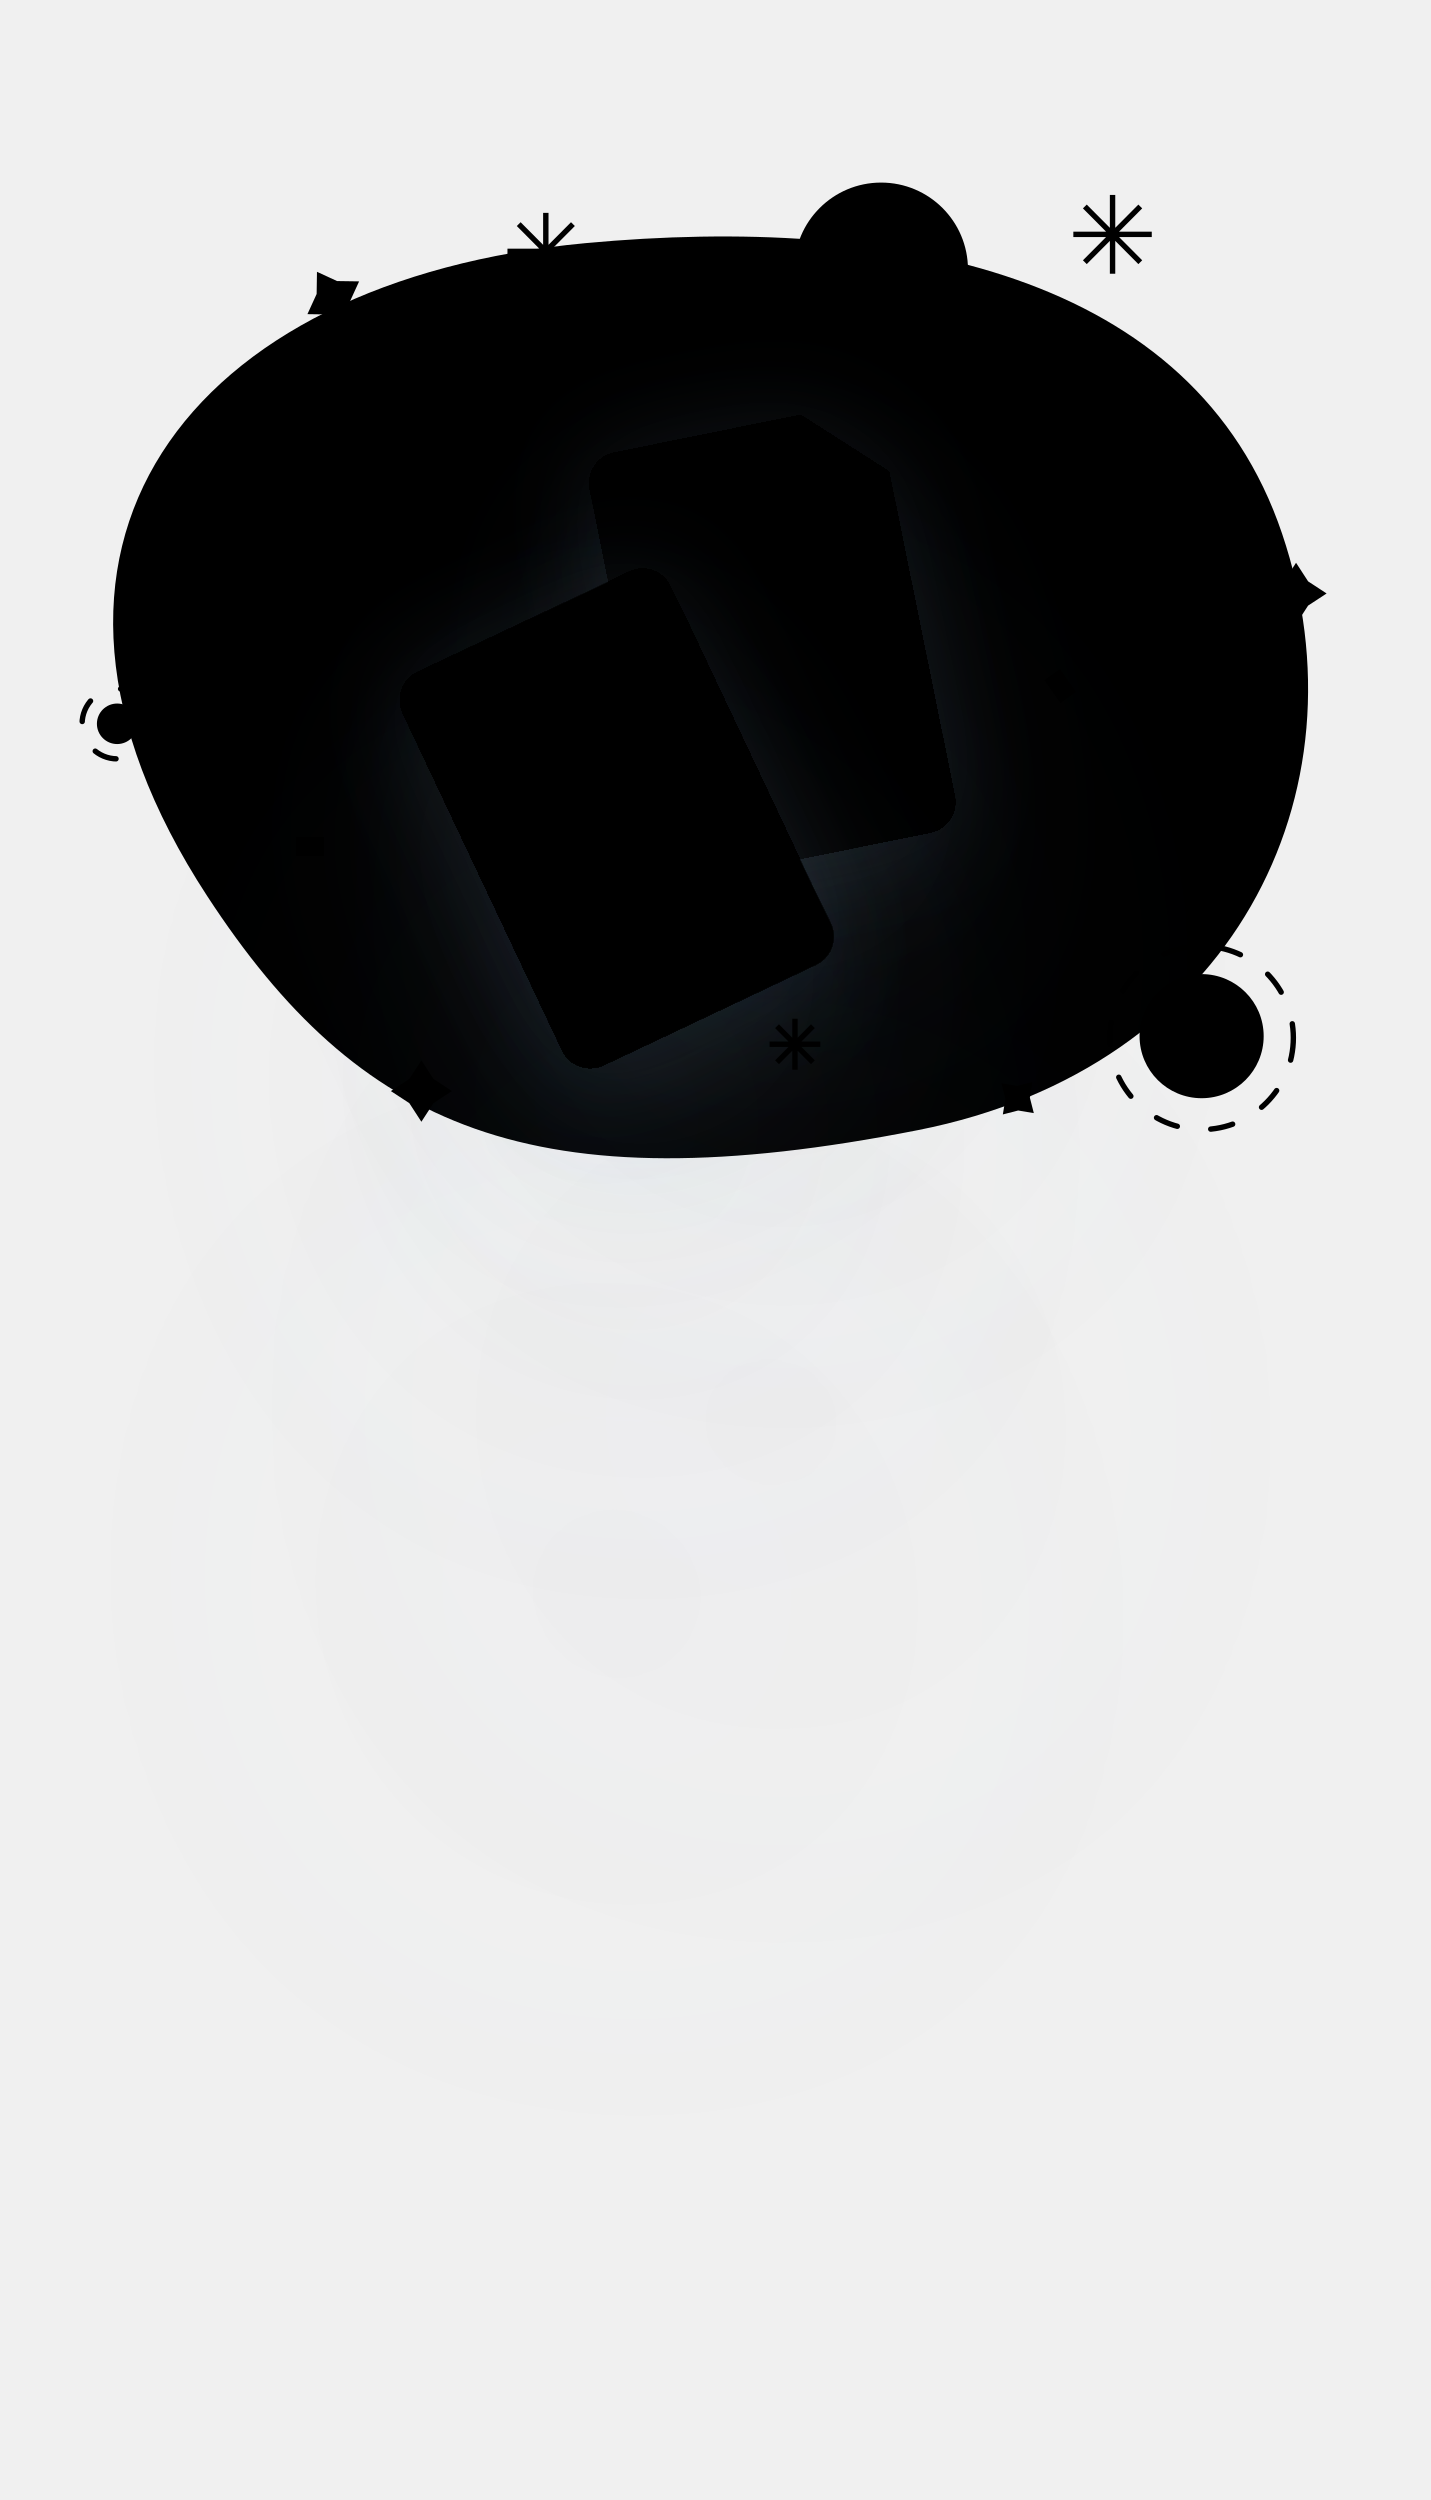
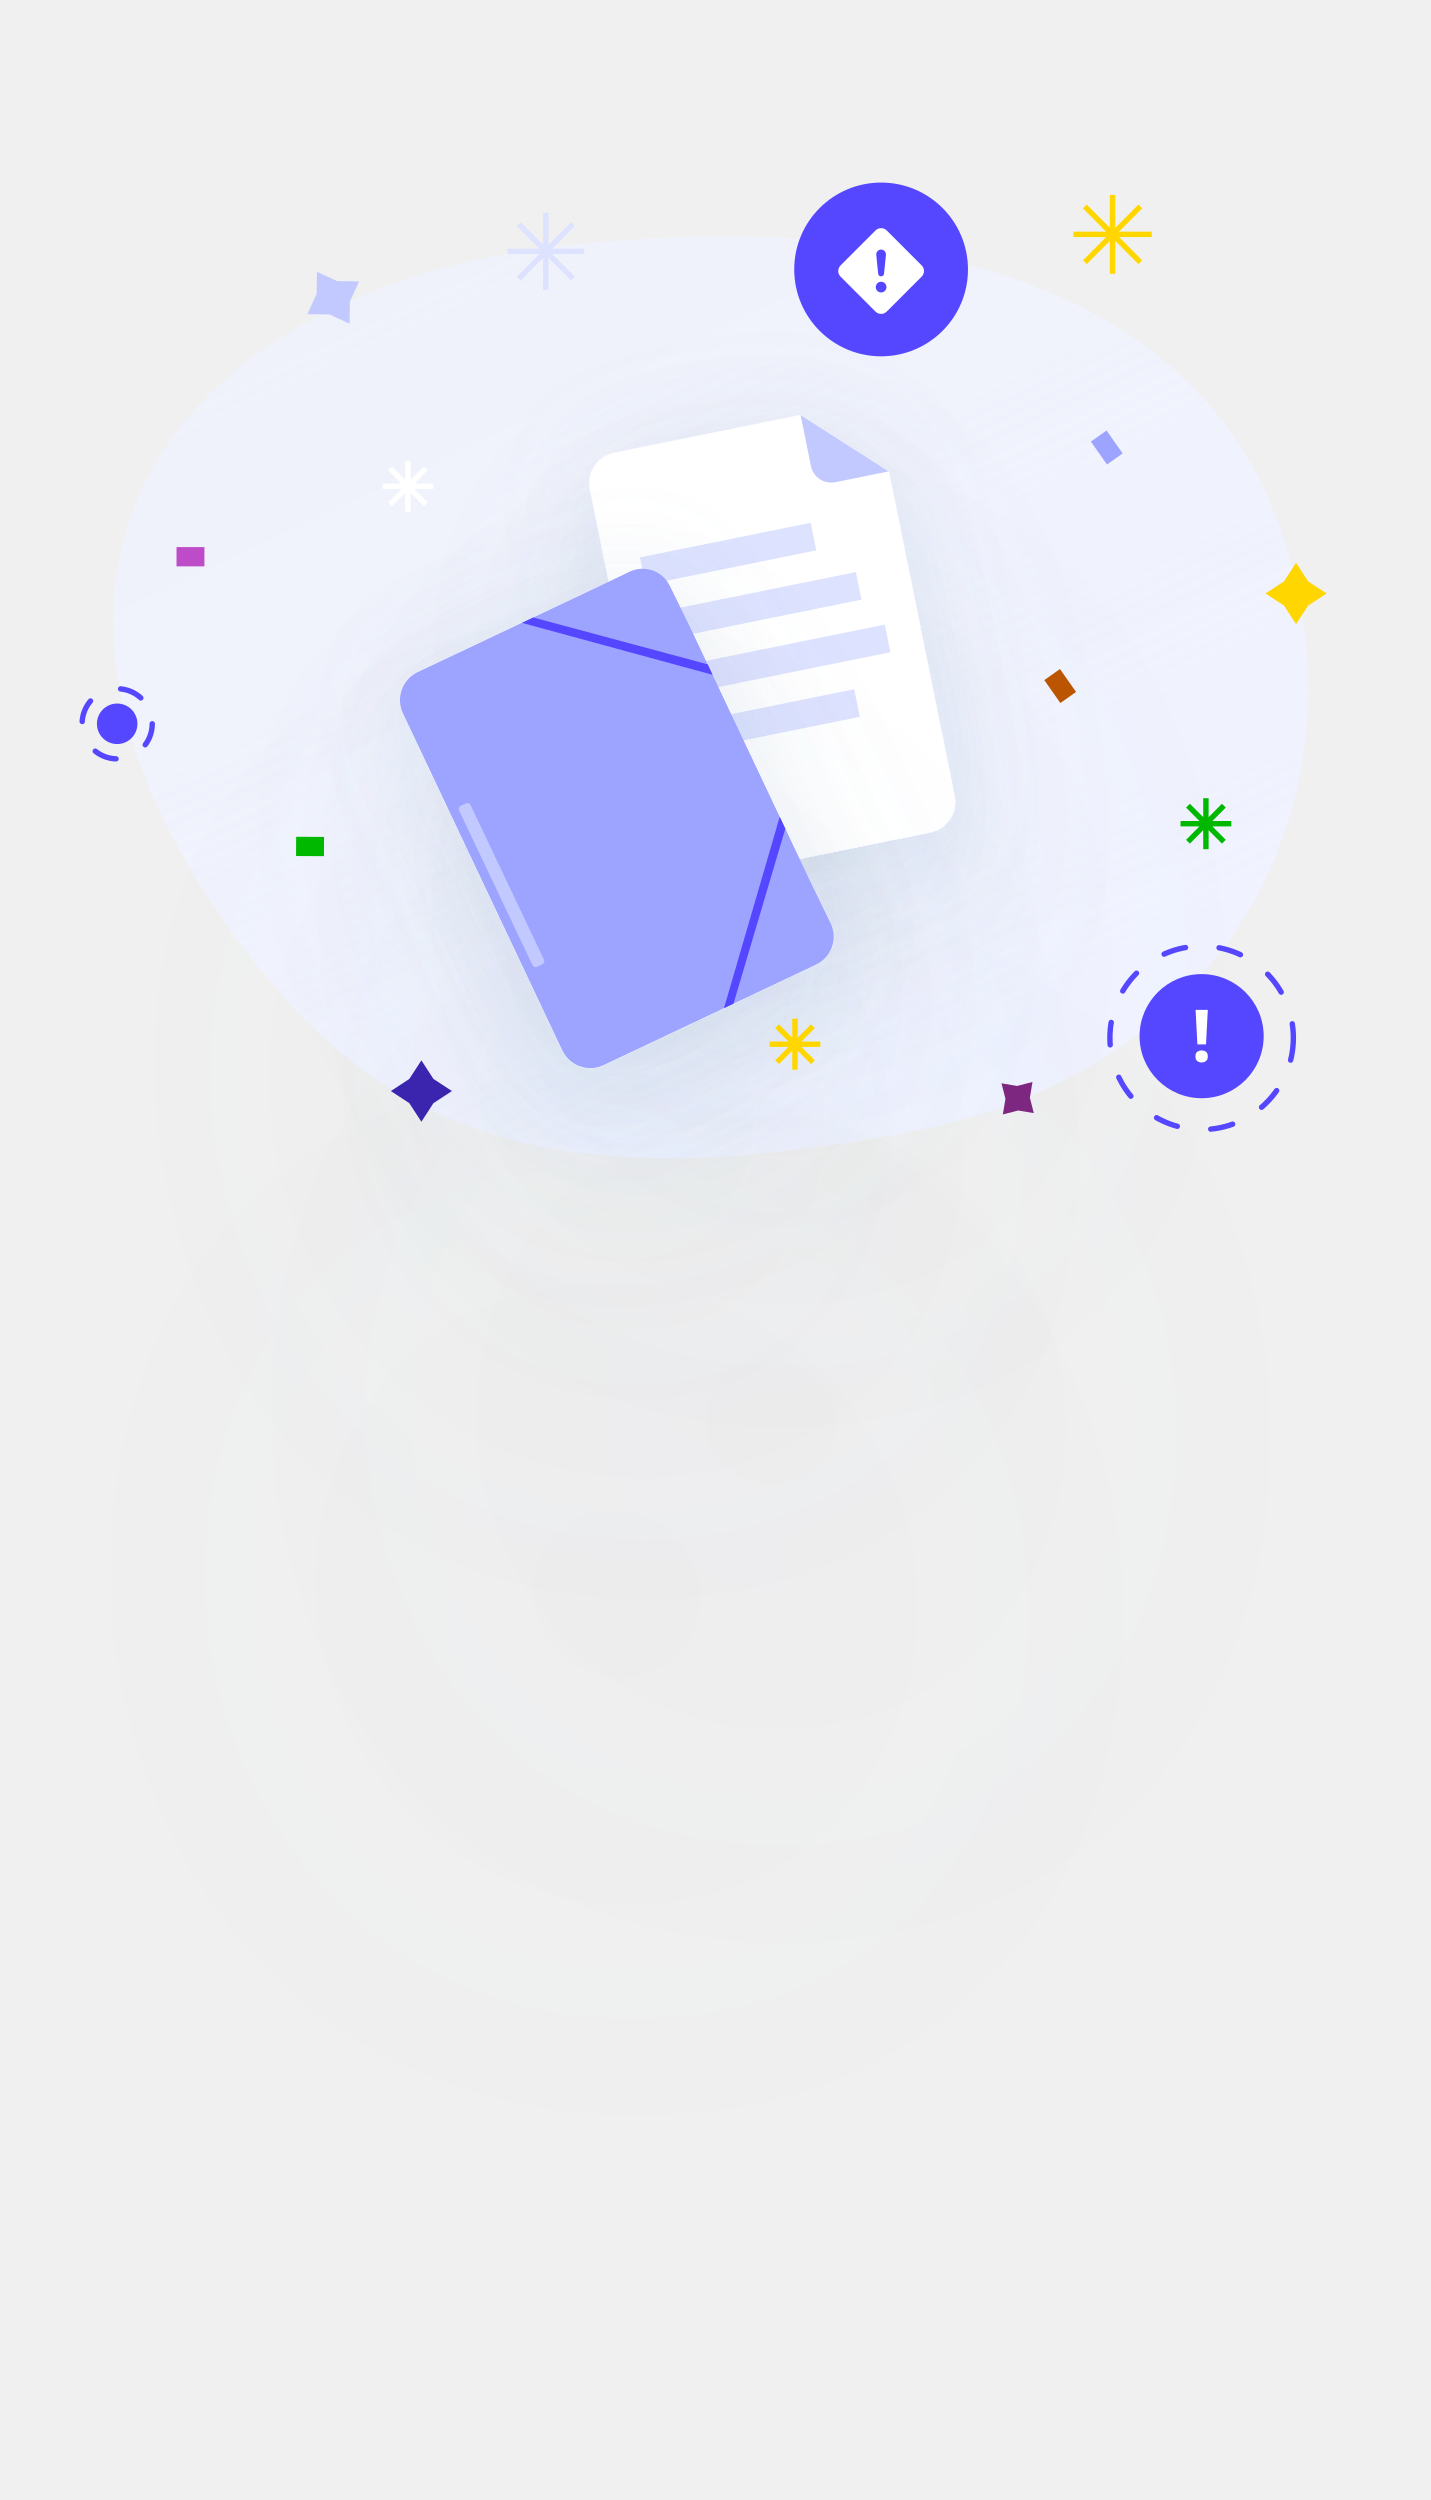
<svg xmlns="http://www.w3.org/2000/svg" fill="none" viewBox="0 0 356 622">
-   <path fill="currentColor" d="M318.971 132.741c-21.887-64.827-96.33-79.42-173.316-72.245-98.702 9.2-150.84 75.618-94.056 162.515 37.701 57.693 80.845 77.072 176.806 58.161 78.098-15.391 112.453-83.604 90.566-148.431Z" />
+   <path fill="url(#a)" d="M318.971 132.741c-21.887-64.827-96.33-79.42-173.316-72.245-98.702 9.2-150.84 75.618-94.056 162.515 37.701 57.693 80.845 77.072 176.806 58.161 78.098-15.391 112.453-83.604 90.566-148.431Z" />
  <g filter="url(#b)">
-     <path fill="currentColor" d="M146.791 121.751a7.717 7.717 0 0 1 6.032-9.096l46.45-9.411 8.952 8.652 12.918 5.396 16.35 80.704a7.718 7.718 0 0 1-6.031 9.097l-57.16 11.58a7.717 7.717 0 0 1-9.096-6.031l-18.415-90.891Z" />
-     <path fill="currentColor" d="m159.219 138.676 42.486-8.608 1.39 6.865-42.485 8.608zM162.047 152.637l50.893-10.31 1.39 6.864-50.892 10.31zM164.875 166.598l55.264-11.197 1.391 6.865-55.264 11.197zM167.704 180.559l44.82-9.08 1.391 6.864-44.82 9.08z" />
-     <path fill="currentColor" d="m199.195 103.286 2.566 12.664a5.145 5.145 0 0 0 6.064 4.021l13.265-2.687-21.895-13.998Z" />
+     <path fill="#fff" d="M146.791 121.751a7.717 7.717 0 0 1 6.032-9.096l46.45-9.411 8.952 8.652 12.918 5.396 16.35 80.704a7.718 7.718 0 0 1-6.031 9.097l-57.16 11.58a7.717 7.717 0 0 1-9.096-6.031l-18.415-90.891Z" />
+     <path fill="#DDE2FF" d="m159.219 138.676 42.486-8.608 1.39 6.865-42.485 8.608zM162.047 152.637l50.893-10.31 1.39 6.864-50.892 10.31zM164.875 166.598l55.264-11.197 1.391 6.865-55.264 11.197zM167.704 180.559l44.82-9.08 1.391 6.864-44.82 9.08z" />
+     <path fill="#C2C9FF" d="m199.195 103.286 2.566 12.664a5.145 5.145 0 0 0 6.064 4.021l13.265-2.687-21.895-13.998Z" />
  </g>
  <g filter="url(#c)">
-     <path fill="currentColor" d="M100.256 177.481a7.717 7.717 0 0 1 3.679-10.275l42.846-20.257 9.845-4.716a7.524 7.524 0 0 1 10 3.463l4.752 9.657 30.541 64.599 4.721 9.7a7.717 7.717 0 0 1-3.631 10.349l-9.415 4.468-43.424 20.53a7.718 7.718 0 0 1-10.276-3.678l-39.638-83.84Z" />
-     <path fill="currentColor" d="m132.665 153.63 43.406 11.657 1.229 2.605-47.455-12.927 2.82-1.335ZM182.493 249.712l12.898-43.536-1.394-2.96-13.867 47.614 2.363-1.118Z" />
-     <rect width="3.155" height="44.31" x="113.85" y="200.868" fill="currentColor" rx=".836" transform="rotate(-25.393 113.85 200.868)" />
+     <path fill="#9CA4FF" d="M100.256 177.481a7.717 7.717 0 0 1 3.679-10.275l42.846-20.257 9.845-4.716a7.524 7.524 0 0 1 10 3.463l4.752 9.657 30.541 64.599 4.721 9.7a7.717 7.717 0 0 1-3.631 10.349l-9.415 4.468-43.424 20.53a7.718 7.718 0 0 1-10.276-3.678l-39.638-83.84Z" />
+     <path fill="#5546FF" d="m132.665 153.63 43.406 11.657 1.229 2.605-47.455-12.927 2.82-1.335ZM182.493 249.712l12.898-43.536-1.394-2.96-13.867 47.614 2.363-1.118Z" />
+     <rect width="3.155" height="44.31" x="113.85" y="200.868" fill="#C2C9FF" rx=".836" transform="rotate(-25.393 113.85 200.868)" />
  </g>
-   <path stroke="currentColor" stroke-linecap="square" stroke-width="1.343" d="M300.031 199.26v11.342M305.674 204.933h-11.287M304.021 208.943l-7.98-8.02M296.04 208.943l7.981-8.02" />
-   <circle cx="298.964" cy="258.213" r="22.823" stroke="currentColor" stroke-dasharray="5.6 8.39" stroke-linecap="round" stroke-width="1.343" />
-   <circle cx="219.218" cy="67.038" r="21.614" fill="currentColor" />
-   <path fill="currentColor" d="M220.618 57.342a1.98 1.98 0 0 0-2.799 0l-8.689 8.689a1.98 1.98 0 0 0 0 2.798l8.689 8.69a1.98 1.98 0 0 0 2.799 0l8.689-8.69a1.979 1.979 0 0 0 0-2.798l-8.689-8.69Zm-1.399 4.754c.714 0 1.271.617 1.2 1.327l-.467 4.677a.737.737 0 0 1-1.466 0l-.468-4.677a1.207 1.207 0 0 1 1.201-1.327Zm.002 8a1.333 1.333 0 1 1 0 2.668 1.333 1.333 0 0 1 0-2.667Z" />
-   <circle cx="298.963" cy="257.797" r="15.439" fill="currentColor" />
-   <path fill="currentColor" d="M300.054 259.84h-2.145l-.448-8.587h3.041l-.448 8.587Zm-2.628 3.006c0-.551.149-.937.448-1.16.305-.223.671-.334 1.099-.334.416 0 .773.111 1.072.334.305.223.457.609.457 1.16 0 .528-.152.908-.457 1.143a1.686 1.686 0 0 1-1.072.351c-.428 0-.794-.117-1.099-.351-.299-.235-.448-.615-.448-1.143Z" />
-   <path fill="currentColor" d="m101.84 268.438 3-4.624 2.999 4.624 4.602 3.015-4.602 3.014-2.999 4.625-3-4.625-4.602-3.014 4.602-3.015Z" />
-   <circle cx="29.151" cy="180.08" r="8.726" stroke="currentColor" stroke-dasharray="5.6 8.39" stroke-linecap="round" stroke-width="1.343" />
-   <path fill="currentColor" d="m319.458 144.643 3-4.624 3 4.624 4.601 3.014-4.601 3.015-3 4.624-3-4.624-4.602-3.015 4.602-3.014Z" />
-   <path fill="currentColor" d="m78.78 73.143.082-5.52 4.992 2.303 5.493.083-2.292 5.017-.083 5.52-4.992-2.304-5.492-.083 2.292-5.016Z" />
-   <path fill="currentColor" d="m253.062 270.18 3.818-.982-.646 3.907.977 3.837-3.888-.65-3.818.982.647-3.907-.977-3.836 3.887.649Z" />
-   <path fill="currentColor" d="M43.918 136.118h6.943v4.79h-6.943z" />
-   <path fill="currentColor" d="m275.312 107.106 4 5.703-3.897 2.76-4-5.703z" />
-   <path fill="currentColor" d="m263.718 166.452 4 5.703-3.897 2.76-4-5.703z" />
-   <path stroke="currentColor" stroke-linecap="square" stroke-width="1.343" d="M135.799 53.626v17.828M144.669 62.54h-17.741M142.073 68.843l-12.545-12.607M129.526 68.843l12.545-12.607" />
-   <path stroke="currentColor" stroke-linecap="square" stroke-width="1.343" d="M197.786 254.13v11.342M203.429 259.804h-11.287M201.776 263.814l-7.981-8.02M193.795 263.814l7.981-8.02M276.805 49.17v18.26M285.888 58.303h-18.17M283.229 64.76 270.381 51.85M270.38 64.76l12.848-12.911" />
-   <path stroke="currentColor" stroke-linecap="square" stroke-width="1.343" d="M101.494 115.321v11.343M107.137 120.995H95.85M105.484 125.005l-7.98-8.02M97.503 125.006l7.981-8.02" />
-   <path fill="currentColor" d="m73.683 208.188 6.943.036-.025 4.79-6.943-.036z" />
-   <circle cx="29.151" cy="180.081" r="5.041" fill="currentColor" />
+   <path stroke="#00B800" stroke-linecap="square" stroke-width="1.343" d="M300.031 199.26v11.342M305.674 204.933h-11.287M304.021 208.943l-7.98-8.02M296.04 208.943l7.981-8.02" />
+   <circle cx="298.964" cy="258.213" r="22.823" stroke="#5546FF" stroke-dasharray="5.6 8.39" stroke-linecap="round" stroke-width="1.343" />
+   <circle cx="219.218" cy="67.038" r="21.614" fill="#5546FF" />
+   <path fill="#fff" d="M220.618 57.342a1.98 1.98 0 0 0-2.799 0l-8.689 8.689a1.98 1.98 0 0 0 0 2.798l8.689 8.69a1.98 1.98 0 0 0 2.799 0l8.689-8.69a1.979 1.979 0 0 0 0-2.798l-8.689-8.69Zm-1.399 4.754c.714 0 1.271.617 1.2 1.327l-.467 4.677a.737.737 0 0 1-1.466 0l-.468-4.677a1.207 1.207 0 0 1 1.201-1.327Zm.002 8a1.333 1.333 0 1 1 0 2.668 1.333 1.333 0 0 1 0-2.667Z" />
+   <circle cx="298.963" cy="257.797" r="15.439" fill="#5546FF" />
+   <path fill="#fff" d="M300.054 259.84h-2.145l-.448-8.587h3.041l-.448 8.587Zm-2.628 3.006c0-.551.149-.937.448-1.16.305-.223.671-.334 1.099-.334.416 0 .773.111 1.072.334.305.223.457.609.457 1.16 0 .528-.152.908-.457 1.143a1.686 1.686 0 0 1-1.072.351c-.428 0-.794-.117-1.099-.351-.299-.235-.448-.615-.448-1.143Z" />
+   <path fill="#3B25AE" d="m101.84 268.438 3-4.624 2.999 4.624 4.602 3.015-4.602 3.014-2.999 4.625-3-4.625-4.602-3.014 4.602-3.015Z" />
+   <circle cx="29.151" cy="180.08" r="8.726" stroke="#5546FF" stroke-dasharray="5.6 8.39" stroke-linecap="round" stroke-width="1.343" />
+   <path fill="#FFD600" d="m319.458 144.643 3-4.624 3 4.624 4.601 3.014-4.601 3.015-3 4.624-3-4.624-4.602-3.015 4.602-3.014Z" />
+   <path fill="#C2C9FF" d="m78.78 73.143.082-5.52 4.992 2.303 5.493.083-2.292 5.017-.083 5.52-4.992-2.304-5.492-.083 2.292-5.016Z" />
+   <path fill="#7D2781" d="m253.062 270.18 3.818-.982-.646 3.907.977 3.837-3.888-.65-3.818.982.647-3.907-.977-3.836 3.887.649Z" />
+   <path fill="#BE4BC8" d="M43.918 136.118h6.943v4.79h-6.943z" />
+   <path fill="#9CA4FF" d="m275.312 107.106 4 5.703-3.897 2.76-4-5.703z" />
+   <path fill="#BB5502" d="m263.718 166.452 4 5.703-3.897 2.76-4-5.703z" />
+   <path stroke="#DDE2FF" stroke-linecap="square" stroke-width="1.343" d="M135.799 53.626v17.828M144.669 62.54h-17.741M142.073 68.843l-12.545-12.607M129.526 68.843l12.545-12.607" />
+   <path stroke="#FFD600" stroke-linecap="square" stroke-width="1.343" d="M197.786 254.13v11.342M203.429 259.804h-11.287M201.776 263.814l-7.981-8.02M193.795 263.814l7.981-8.02M276.805 49.17v18.26M285.888 58.303h-18.17M283.229 64.76 270.381 51.85M270.38 64.76l12.848-12.911" />
+   <path stroke="#fff" stroke-linecap="square" stroke-width="1.343" d="M101.494 115.321v11.343M107.137 120.995H95.85M105.484 125.005l-7.98-8.02M97.503 125.006l7.981-8.02" />
+   <path fill="#00B800" d="m73.683 208.188 6.943.036-.025 4.79-6.943-.036z" />
+   <circle cx="29.151" cy="180.081" r="5.041" fill="#5546FF" />
  <defs>
    <filter id="b" width="476.738" height="525.417" x="-46.227" y="79.136" color-interpolation-filters="sRGB" filterUnits="userSpaceOnUse">
      <feFlood flood-opacity="0" result="BackgroundImageFix" />
      <feColorMatrix in="SourceAlpha" result="hardAlpha" values="0 0 0 0 0 0 0 0 0 0 0 0 0 0 0 0 0 0 127 0" />
      <feOffset dy="192.863" />
      <feGaussianBlur stdDeviation="96.431" />
      <feComposite in2="hardAlpha" operator="out" />
      <feColorMatrix values="0 0 0 0 0.439 0 0 0 0 0.565 0 0 0 0 0.69 0 0 0 0.04 0" />
      <feBlend in2="BackgroundImageFix" result="effect1_dropShadow_3569_2571" />
      <feColorMatrix in="SourceAlpha" result="hardAlpha" values="0 0 0 0 0 0 0 0 0 0 0 0 0 0 0 0 0 0 127 0" />
      <feOffset dy="72.323" />
      <feGaussianBlur stdDeviation="48.216" />
      <feComposite in2="hardAlpha" operator="out" />
      <feColorMatrix values="0 0 0 0 0.439 0 0 0 0 0.565 0 0 0 0 0.69 0 0 0 0.05 0" />
      <feBlend in2="effect1_dropShadow_3569_2571" result="effect2_dropShadow_3569_2571" />
      <feColorMatrix in="SourceAlpha" result="hardAlpha" values="0 0 0 0 0 0 0 0 0 0 0 0 0 0 0 0 0 0 127 0" />
      <feOffset dy="24.108" />
      <feGaussianBlur stdDeviation="24.108" />
      <feComposite in2="hardAlpha" operator="out" />
      <feColorMatrix values="0 0 0 0 0.439 0 0 0 0 0.565 0 0 0 0 0.69 0 0 0 0.08 0" />
      <feBlend in2="effect2_dropShadow_3569_2571" result="effect3_dropShadow_3569_2571" />
      <feColorMatrix in="SourceAlpha" result="hardAlpha" values="0 0 0 0 0 0 0 0 0 0 0 0 0 0 0 0 0 0 127 0" />
      <feOffset dy="12.054" />
      <feGaussianBlur stdDeviation="12.054" />
      <feComposite in2="hardAlpha" operator="out" />
      <feColorMatrix values="0 0 0 0 0.439 0 0 0 0 0.565 0 0 0 0 0.69 0 0 0 0.05 0" />
      <feBlend in2="effect3_dropShadow_3569_2571" result="effect4_dropShadow_3569_2571" />
      <feColorMatrix in="SourceAlpha" result="hardAlpha" values="0 0 0 0 0 0 0 0 0 0 0 0 0 0 0 0 0 0 127 0" />
      <feOffset />
      <feGaussianBlur stdDeviation="12.054" />
      <feComposite in2="hardAlpha" operator="out" />
      <feColorMatrix values="0 0 0 0 0.439 0 0 0 0 0.565 0 0 0 0 0.69 0 0 0 0.1 0" />
      <feBlend in2="effect4_dropShadow_3569_2571" result="effect5_dropShadow_3569_2571" />
      <feBlend in="SourceGraphic" in2="effect5_dropShadow_3569_2571" result="shape" />
    </filter>
    <filter id="c" width="493.631" height="534.081" x="-93.349" y="117.386" color-interpolation-filters="sRGB" filterUnits="userSpaceOnUse">
      <feFlood flood-opacity="0" result="BackgroundImageFix" />
      <feColorMatrix in="SourceAlpha" result="hardAlpha" values="0 0 0 0 0 0 0 0 0 0 0 0 0 0 0 0 0 0 127 0" />
      <feOffset dy="192.863" />
      <feGaussianBlur stdDeviation="96.431" />
      <feComposite in2="hardAlpha" operator="out" />
      <feColorMatrix values="0 0 0 0 0.439 0 0 0 0 0.565 0 0 0 0 0.69 0 0 0 0.04 0" />
      <feBlend in2="BackgroundImageFix" result="effect1_dropShadow_3569_2571" />
      <feColorMatrix in="SourceAlpha" result="hardAlpha" values="0 0 0 0 0 0 0 0 0 0 0 0 0 0 0 0 0 0 127 0" />
      <feOffset dy="72.323" />
      <feGaussianBlur stdDeviation="48.216" />
      <feComposite in2="hardAlpha" operator="out" />
      <feColorMatrix values="0 0 0 0 0.439 0 0 0 0 0.565 0 0 0 0 0.69 0 0 0 0.05 0" />
      <feBlend in2="effect1_dropShadow_3569_2571" result="effect2_dropShadow_3569_2571" />
      <feColorMatrix in="SourceAlpha" result="hardAlpha" values="0 0 0 0 0 0 0 0 0 0 0 0 0 0 0 0 0 0 127 0" />
      <feOffset dy="24.108" />
      <feGaussianBlur stdDeviation="24.108" />
      <feComposite in2="hardAlpha" operator="out" />
      <feColorMatrix values="0 0 0 0 0.439 0 0 0 0 0.565 0 0 0 0 0.69 0 0 0 0.08 0" />
      <feBlend in2="effect2_dropShadow_3569_2571" result="effect3_dropShadow_3569_2571" />
      <feColorMatrix in="SourceAlpha" result="hardAlpha" values="0 0 0 0 0 0 0 0 0 0 0 0 0 0 0 0 0 0 127 0" />
      <feOffset dy="12.054" />
      <feGaussianBlur stdDeviation="12.054" />
      <feComposite in2="hardAlpha" operator="out" />
      <feColorMatrix values="0 0 0 0 0.439 0 0 0 0 0.565 0 0 0 0 0.69 0 0 0 0.05 0" />
      <feBlend in2="effect3_dropShadow_3569_2571" result="effect4_dropShadow_3569_2571" />
      <feColorMatrix in="SourceAlpha" result="hardAlpha" values="0 0 0 0 0 0 0 0 0 0 0 0 0 0 0 0 0 0 127 0" />
      <feOffset />
      <feGaussianBlur stdDeviation="12.054" />
      <feComposite in2="hardAlpha" operator="out" />
      <feColorMatrix values="0 0 0 0 0.439 0 0 0 0 0.565 0 0 0 0 0.69 0 0 0 0.1 0" />
      <feBlend in2="effect4_dropShadow_3569_2571" result="effect5_dropShadow_3569_2571" />
      <feBlend in="SourceGraphic" in2="effect5_dropShadow_3569_2571" result="shape" />
    </filter>
    <linearGradient id="a" x1="141.245" x2="241.735" y1="55.928" y2="269.38" gradientUnits="userSpaceOnUse">
-       <stop stop-color="currentColor" stop-opacity=".72" />
-       <stop offset="1" stop-color="currentColor" />
+       <stop stop-color="#F0F3FF" stop-opacity=".72" />
+       <stop offset="1" stop-color="#F0F3FF" />
    </linearGradient>
  </defs>
</svg>
